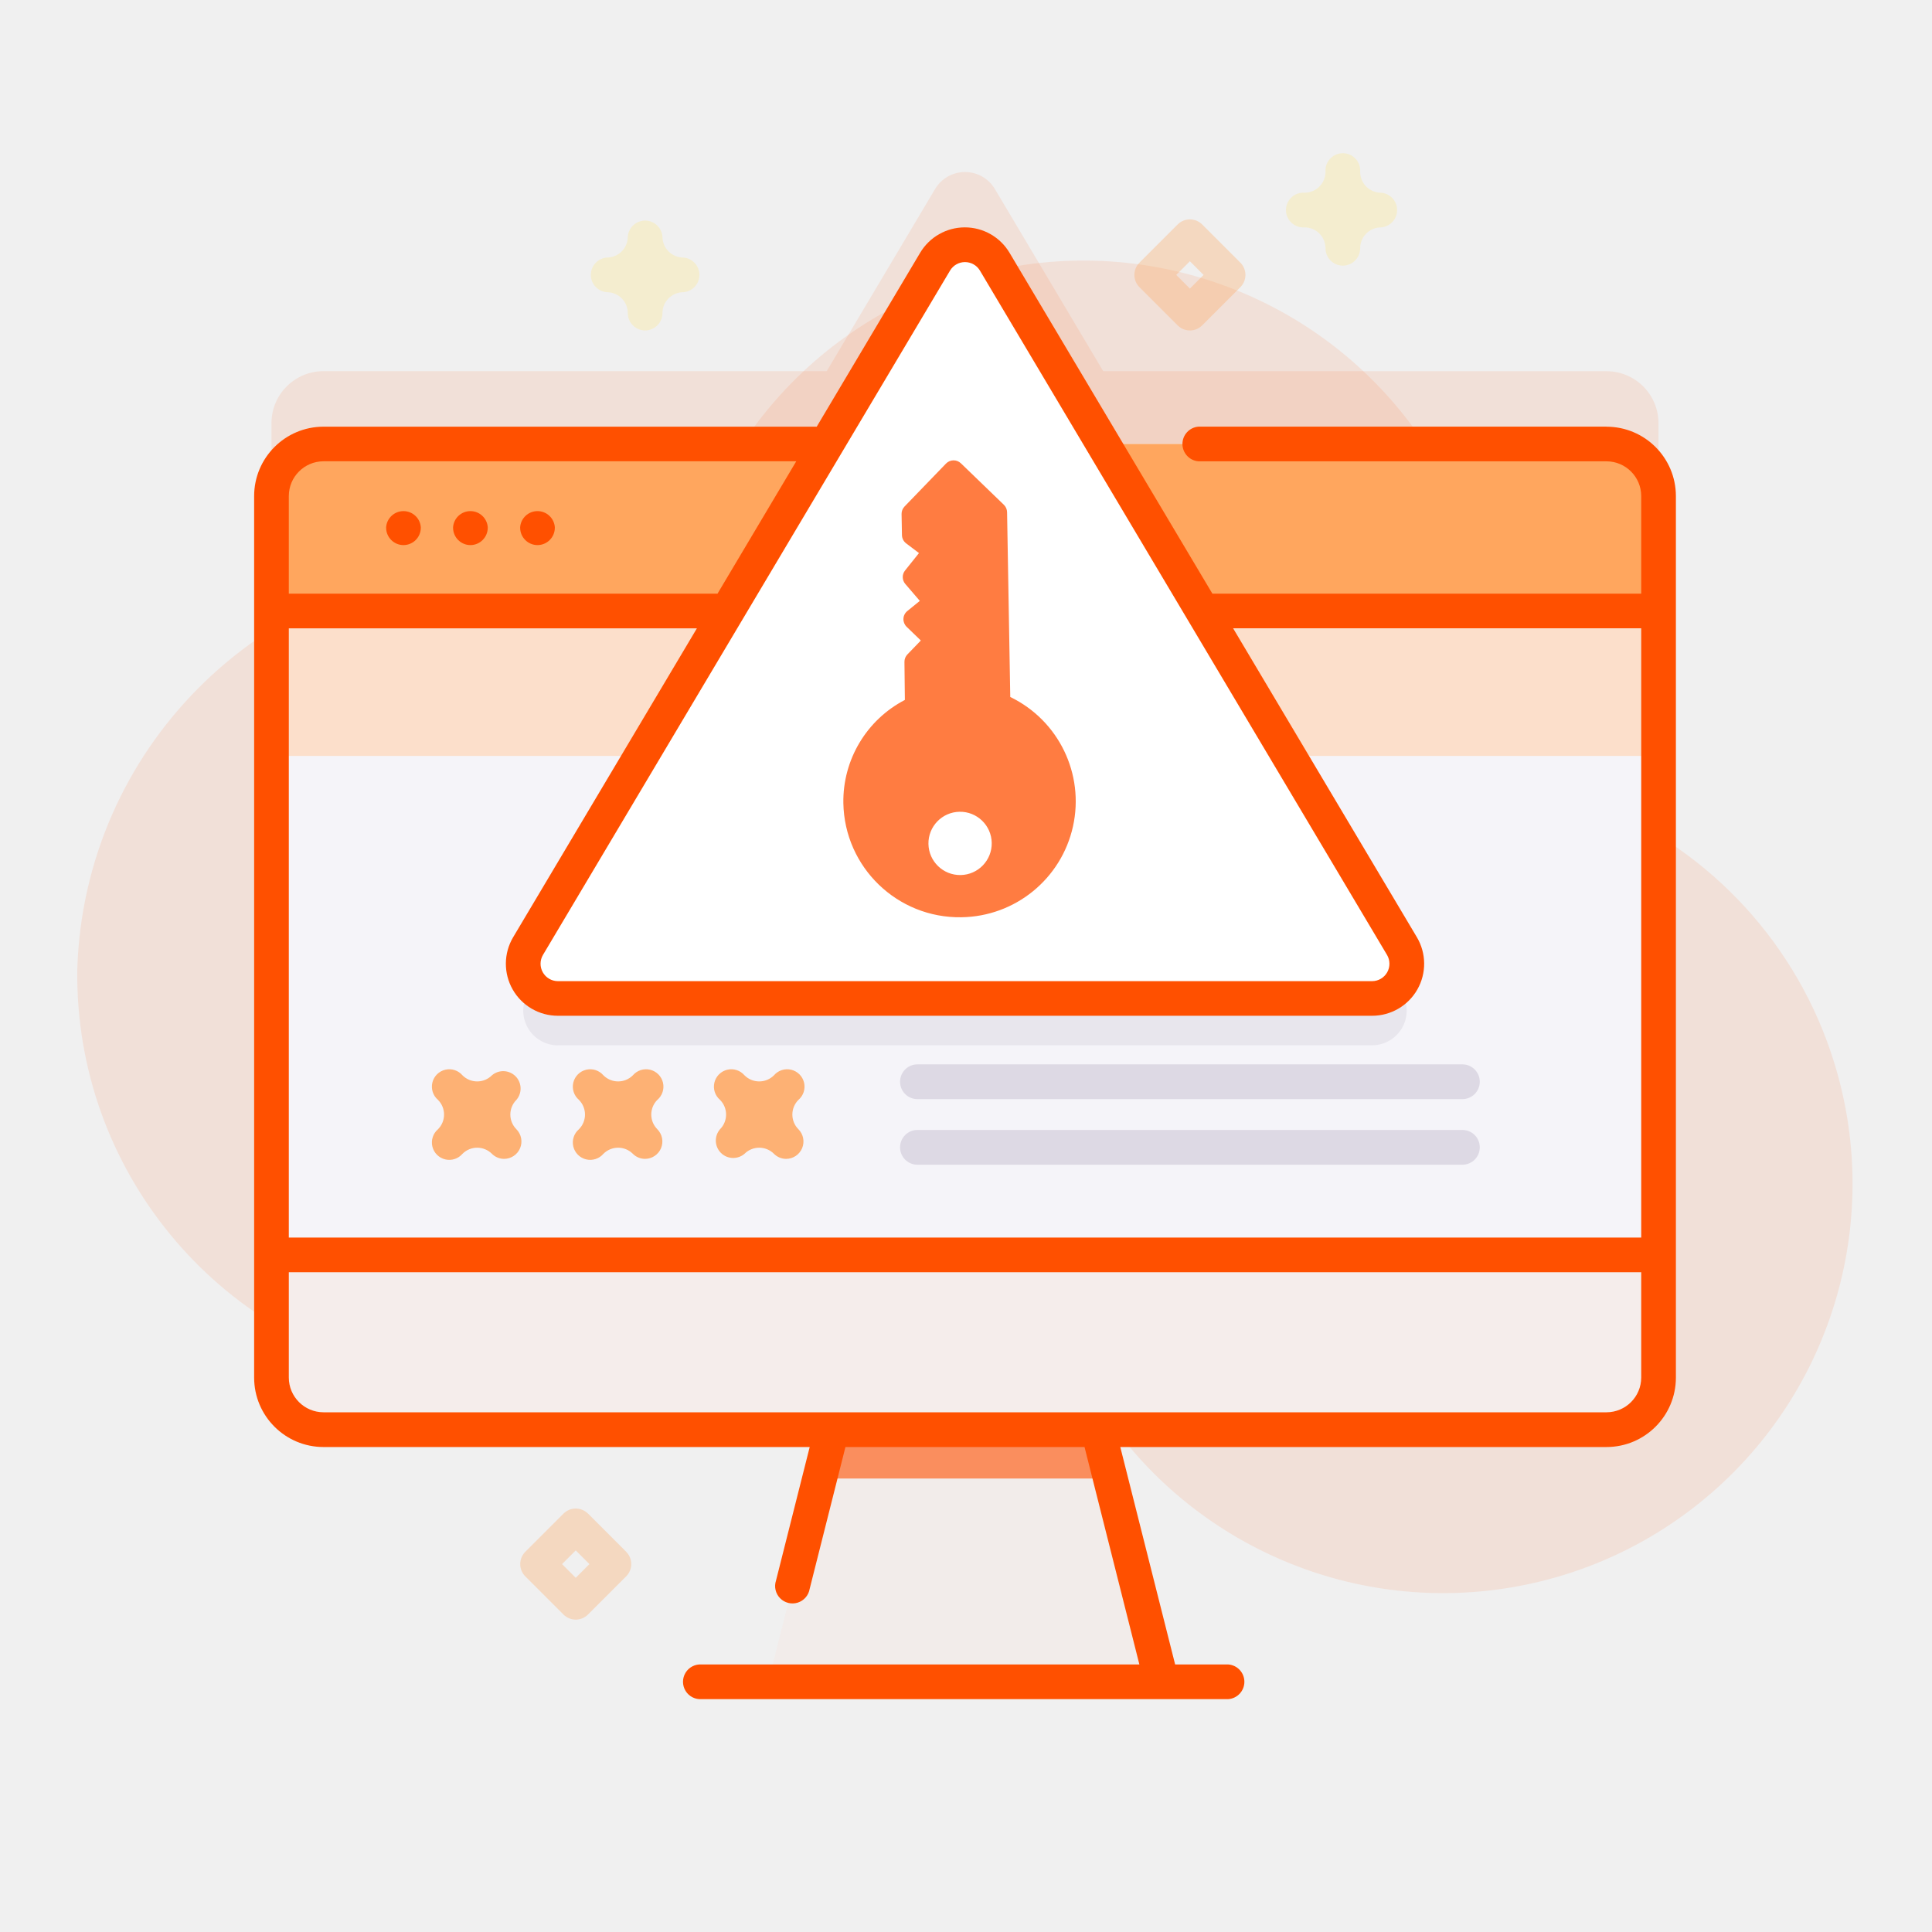
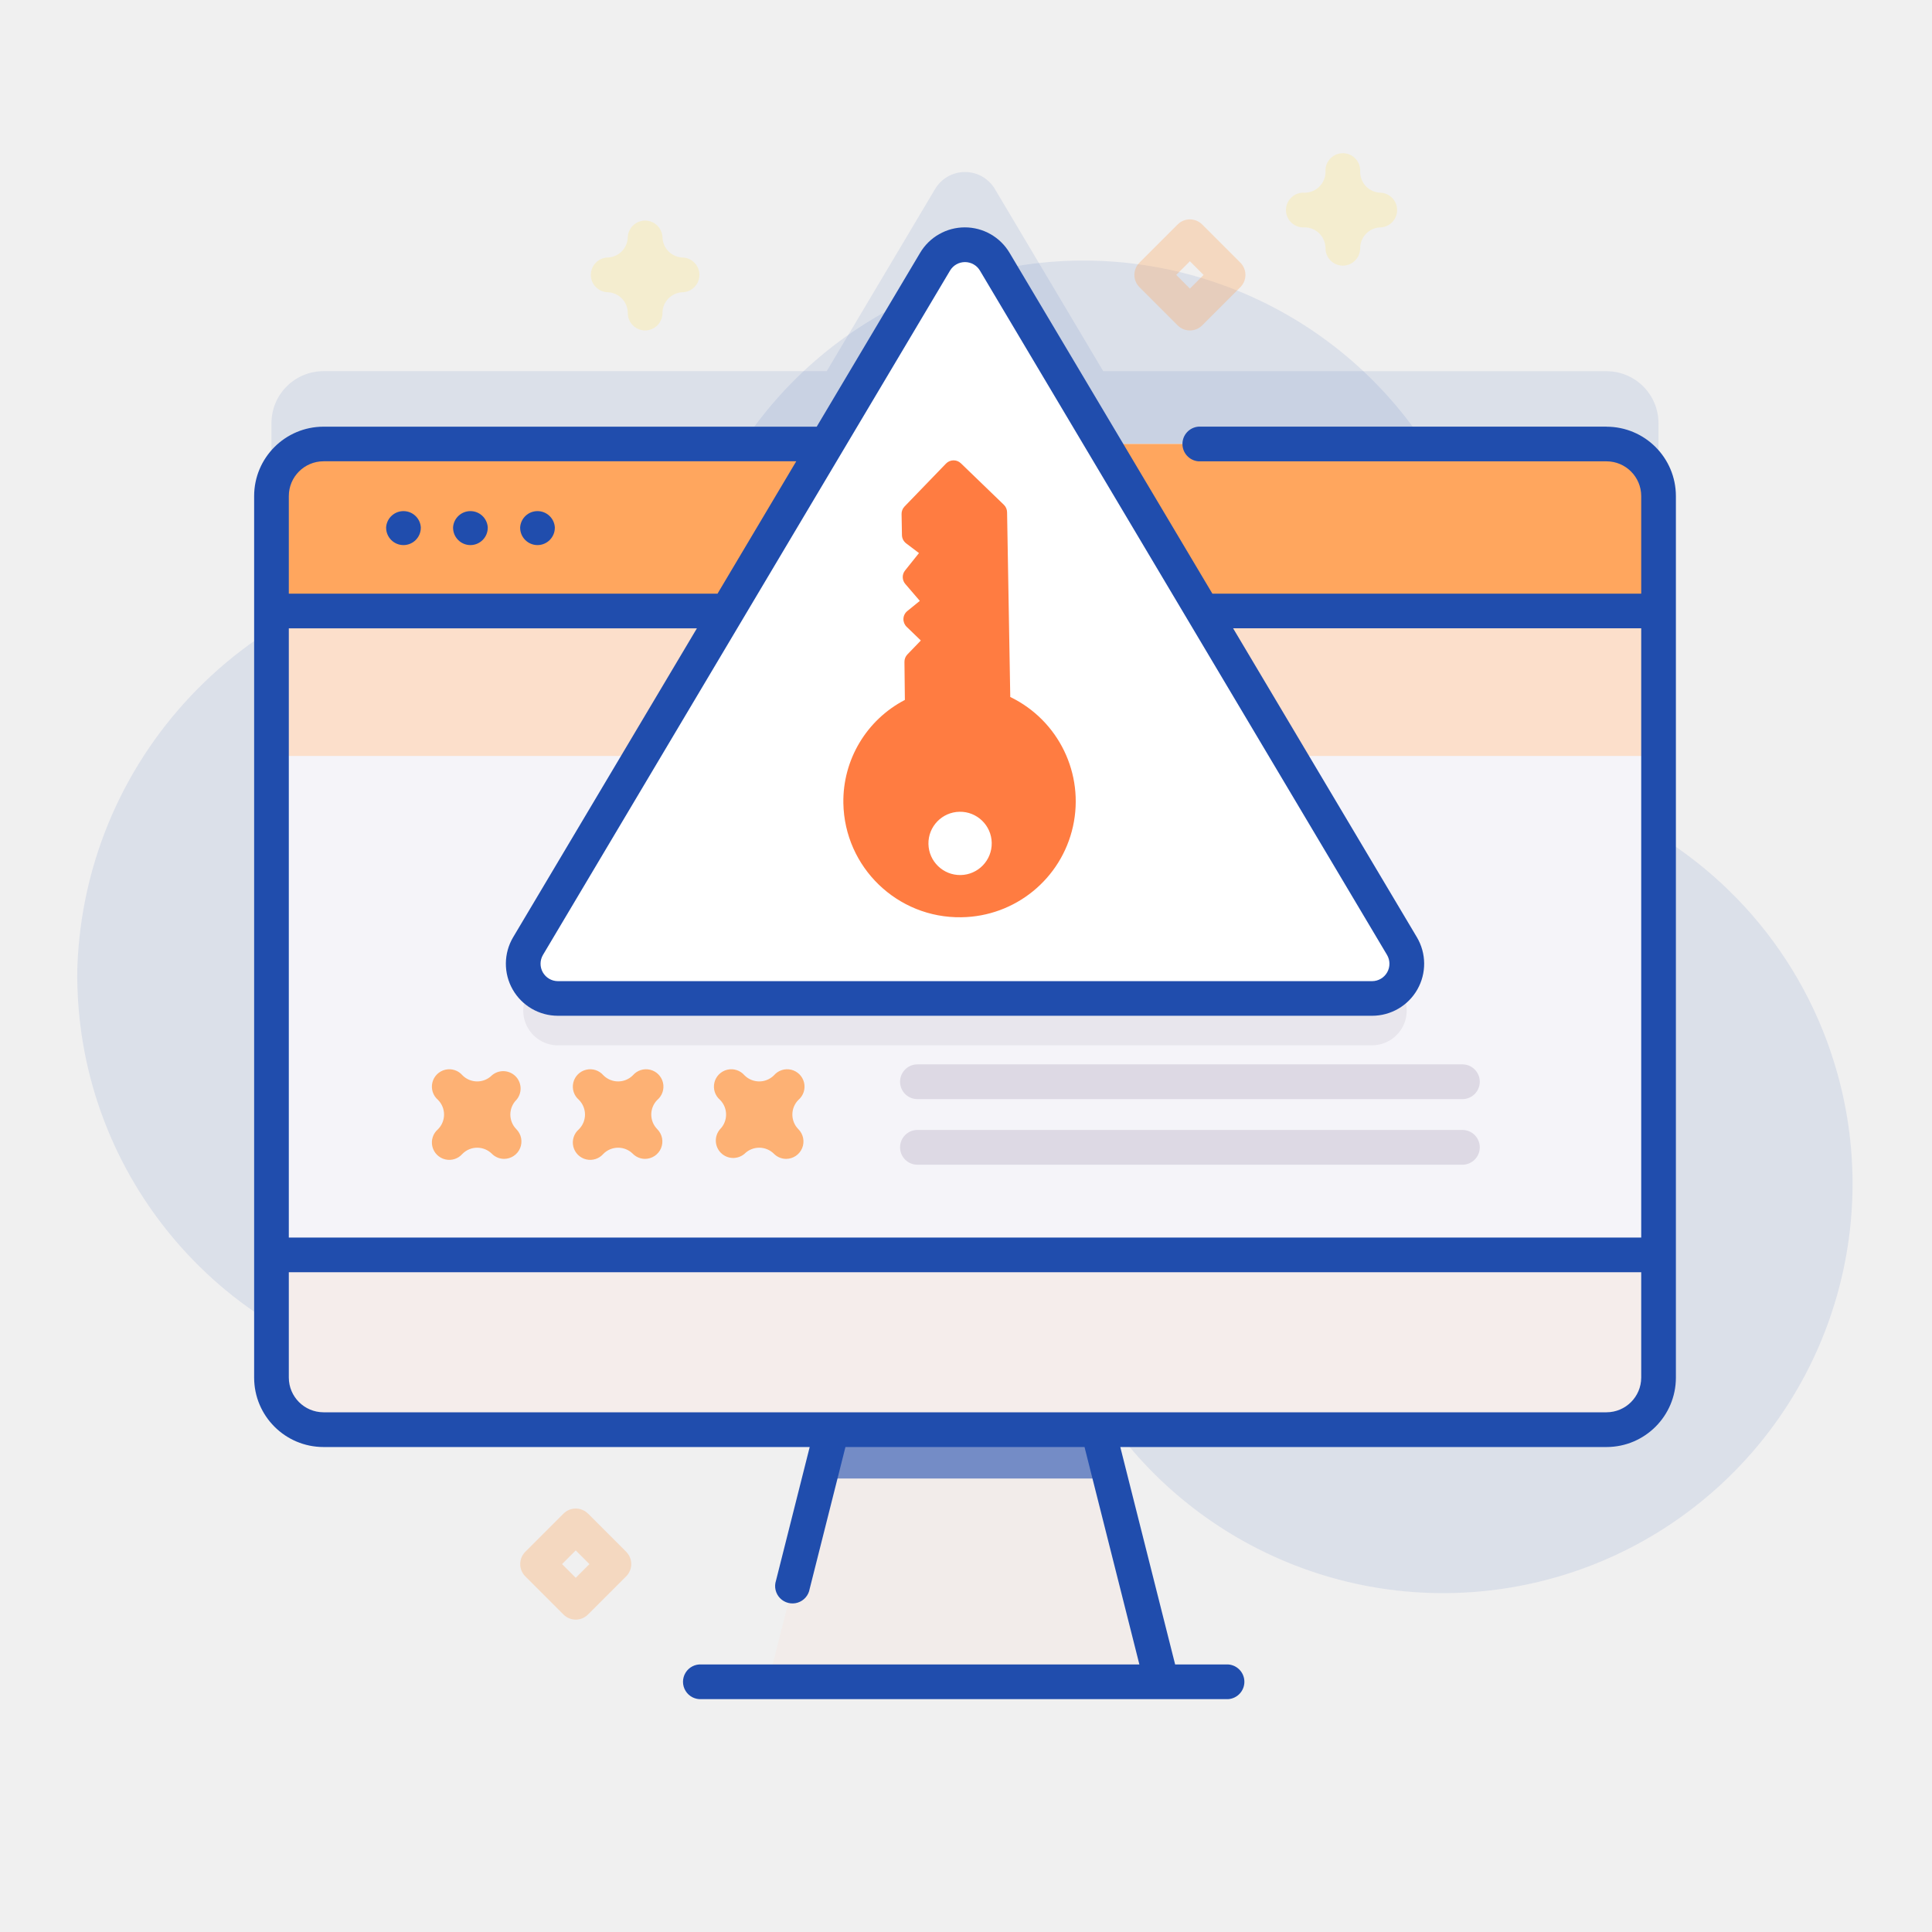
<svg xmlns="http://www.w3.org/2000/svg" version="1.1" id="passive-sts-template-illustration" class="icon" width="100" height="100" viewBox="-4 -8 100 100">
  <g id="passive-sts-template-illustration" transform="translate(0 -33.293)">
-     <path id="Path_102" class="path fill primary" d="M90.75,104.822A21.14,21.14,0,0,0,78.213,91.863a7.675,7.675,0,0,1-4.951-7.077q0-.1,0-.207A21.187,21.187,0,0,0,35.032,72.5,17.288,17.288,0,0,1,21.2,79.67q-.242,0-.485.005A21.578,21.578,0,0,0,0,100.568a21.189,21.189,0,0,0,41.086,7.566,4.336,4.336,0,0,1,5.256-2.651l.082.023a4.325,4.325,0,0,1,3.15,4.508,21.189,21.189,0,1,0,41.174-5.192Z" transform="translate(0 -25.111)" fill="#ff5000" opacity="0.1" />
-     <path id="Path_103" class="path fill primary" d="M127.792,67.986V51.3a2.693,2.693,0,0,0-2.692-2.692H99.052L93.439,39.17a1.8,1.8,0,0,0-3.085,0l-5.613,9.436H58.692A2.693,2.693,0,0,0,56,51.3V67.986Z" transform="translate(-45.949 -4.102)" fill="#ff5000" opacity="0.1" />
+     <path id="Path_102" class="path fill primary" d="M90.75,104.822A21.14,21.14,0,0,0,78.213,91.863a7.675,7.675,0,0,1-4.951-7.077q0-.1,0-.207A21.187,21.187,0,0,0,35.032,72.5,17.288,17.288,0,0,1,21.2,79.67q-.242,0-.485.005A21.578,21.578,0,0,0,0,100.568a21.189,21.189,0,0,0,41.086,7.566,4.336,4.336,0,0,1,5.256-2.651l.082.023a4.325,4.325,0,0,1,3.15,4.508,21.189,21.189,0,1,0,41.174-5.192Z" transform="translate(0 -25.111)" fill="#204dad" opacity="0.1" />
+     <path id="Path_103" class="path fill primary" d="M127.792,67.986V51.3a2.693,2.693,0,0,0-2.692-2.692H99.052L93.439,39.17a1.8,1.8,0,0,0-3.085,0l-5.613,9.436H58.692A2.693,2.693,0,0,0,56,51.3V67.986Z" transform="translate(-45.949 -4.102)" fill="#204dad" opacity="0.1" />
    <path id="Path_104" class="path fill primary" d="M219.646,399.944H199.289l4.071-16.136h12.215Z" transform="translate(-163.52 -287.604)" fill="#f5e6e0" opacity="0.4" />
-     <path id="Path_105" class="path fill primary" d="M229.122,389.426H214.071l1.418-5.618H227.7Z" transform="translate(-175.649 -287.604)" fill="#ff5000" opacity="0.6" />
+     <path id="Path_105" class="path fill primary" d="M229.122,389.426H214.071l1.418-5.618H227.7Z" transform="translate(-175.649 -287.604)" fill="#204dad" opacity="0.6" />
    <path id="Path_106" d="M127.792,119.45v45.633a2.693,2.693,0,0,1-2.692,2.692H58.692A2.693,2.693,0,0,1,56,165.083V119.45a2.693,2.693,0,0,1,2.692-2.692H125.1A2.693,2.693,0,0,1,127.792,119.45Z" transform="translate(-45.949 -68.485)" fill="#f5f4f9" />
    <path id="Path_107" d="M130.367,111.809h42.148a1.8,1.8,0,0,0,1.542-2.712L152.983,73.671a1.8,1.8,0,0,0-3.085,0L128.824,109.1a1.8,1.8,0,0,0,1.542,2.712Z" transform="translate(-105.493 -32.411)" fill="#e8e6ed" />
    <path id="Path_108" class="path fill primary" d="M127.792,132.907V119.45a2.693,2.693,0,0,0-2.692-2.692H58.692A2.693,2.693,0,0,0,56,119.45v13.457Z" transform="translate(-45.949 -68.485)" fill="#ffd5b8" opacity="0.7" />
    <path id="Path_109" class="path fill primary" d="M127.792,125.4V119.45a2.692,2.692,0,0,0-2.692-2.692H58.692A2.692,2.692,0,0,0,56,119.45V125.4Z" transform="translate(-45.949 -68.485)" fill="#ffa052" opacity="0.9" />
    <path id="Path_110" class="path fill primary" d="M56,350.616v6.352a2.692,2.692,0,0,0,2.692,2.692H125.1a2.692,2.692,0,0,0,2.692-2.692v-6.352Z" transform="translate(-45.949 -260.37)" fill="#f5e7e1" opacity="0.6" />
    <g id="Group_15" transform="translate(15.989 51.686)">
-       <path id="Path_111" class="path fill primary" d="M89.979,137.592a.9.9,0,0,1-.9-.9v-.026a.9.9,0,0,1,1.795,0v.026A.9.9,0,0,1,89.979,137.592Z" transform="translate(-89.082 -135.771)" fill="#ff5000" />
-       <path id="Path_112" class="path fill primary" d="M109.3,137.592a.9.9,0,0,1-.9-.9v-.026a.9.9,0,0,1,1.795,0v.026A.9.9,0,0,1,109.3,137.592Z" transform="translate(-104.938 -135.771)" fill="#ff5000" />
-       <path id="Path_113" class="path fill primary" d="M128.628,137.592a.9.9,0,0,1-.9-.9v-.026a.9.9,0,0,1,1.795,0v.026A.9.9,0,0,1,128.628,137.592Z" transform="translate(-120.794 -135.771)" fill="#ff5000" />
+       <path id="Path_111" class="path fill primary" d="M89.979,137.592a.9.9,0,0,1-.9-.9v-.026a.9.9,0,0,1,1.795,0v.026A.9.9,0,0,1,89.979,137.592Z" transform="translate(-89.082 -135.771)" fill="#204dad" />
+       <path id="Path_112" class="path fill primary" d="M109.3,137.592a.9.9,0,0,1-.9-.9v-.026a.9.9,0,0,1,1.795,0v.026A.9.9,0,0,1,109.3,137.592Z" transform="translate(-104.938 -135.771)" fill="#204dad" />
+       <path id="Path_113" class="path fill primary" d="M128.628,137.592a.9.9,0,0,1-.9-.9v-.026a.9.9,0,0,1,1.795,0v.026A.9.9,0,0,1,128.628,137.592Z" transform="translate(-120.794 -135.771)" fill="#204dad" />
    </g>
    <path id="Path_114" d="M130.367,98.309h42.148a1.8,1.8,0,0,0,1.542-2.712L152.983,60.171a1.8,1.8,0,0,0-3.085,0L128.824,95.6a1.8,1.8,0,0,0,1.542,2.712Z" transform="translate(-105.493 -21.334)" fill="#fff" />
-     <path id="Path_115" class="path fill primary" d="M121,64.607H99.882a.9.9,0,0,0,0,1.795H121a1.8,1.8,0,0,1,1.795,1.795v5.056H100.6l-10.5-17.644a2.692,2.692,0,0,0-4.628,0l-5.353,9H54.59A3.594,3.594,0,0,0,51,68.2v45.632a3.594,3.594,0,0,0,3.59,3.59H79.756l-1.743,6.908a.9.9,0,1,0,1.74.439l1.853-7.347H93.981l2.839,11.254H74.165a.9.9,0,1,0,0,1.795h27.257a.9.9,0,0,0,0-1.795H98.671l-2.839-11.254H121a3.594,3.594,0,0,0,3.59-3.59V68.2a3.594,3.594,0,0,0-3.59-3.59Zm1.795,10.441V106.58h-70V75.047H73.917L64.406,91.035A2.692,2.692,0,0,0,66.72,95.1h42.148a2.692,2.692,0,0,0,2.314-4.068l-9.511-15.988h21.121ZM87.022,56.526a.9.9,0,0,1,1.543,0l21.074,35.426a.9.9,0,0,1-.771,1.356H66.72a.9.9,0,0,1-.771-1.356ZM54.59,66.4H79.06l-4.075,6.851H52.795V68.2A1.8,1.8,0,0,1,54.59,66.4ZM121,115.624H54.59a1.8,1.8,0,0,1-1.795-1.795v-5.454h70v5.454A1.8,1.8,0,0,1,121,115.624Z" transform="translate(-41.846 -17.231)" fill="#ff5000" />
+     <path id="Path_115" class="path fill primary" d="M121,64.607H99.882a.9.9,0,0,0,0,1.795H121a1.8,1.8,0,0,1,1.795,1.795v5.056H100.6l-10.5-17.644a2.692,2.692,0,0,0-4.628,0l-5.353,9H54.59A3.594,3.594,0,0,0,51,68.2v45.632a3.594,3.594,0,0,0,3.59,3.59H79.756l-1.743,6.908a.9.9,0,1,0,1.74.439l1.853-7.347H93.981l2.839,11.254H74.165a.9.9,0,1,0,0,1.795h27.257a.9.9,0,0,0,0-1.795H98.671l-2.839-11.254H121a3.594,3.594,0,0,0,3.59-3.59V68.2a3.594,3.594,0,0,0-3.59-3.59Zm1.795,10.441V106.58h-70V75.047H73.917L64.406,91.035A2.692,2.692,0,0,0,66.72,95.1h42.148a2.692,2.692,0,0,0,2.314-4.068l-9.511-15.988h21.121ZM87.022,56.526a.9.9,0,0,1,1.543,0l21.074,35.426a.9.9,0,0,1-.771,1.356H66.72a.9.9,0,0,1-.771-1.356ZM54.59,66.4H79.06l-4.075,6.851H52.795V68.2A1.8,1.8,0,0,1,54.59,66.4ZM121,115.624H54.59a1.8,1.8,0,0,1-1.795-1.795v-5.454h70v5.454A1.8,1.8,0,0,1,121,115.624Z" transform="translate(-41.846 -17.231)" fill="#204dad" />
    <path id="Path_118" class="path fill primary" d="M106.238,301.951a.894.894,0,0,1-.634-.263,1.078,1.078,0,0,0-1.523,0,.9.9,0,1,1-1.269-1.269,1.077,1.077,0,0,0,0-1.523.9.9,0,1,1,1.269-1.269,1.077,1.077,0,0,0,1.523,0,.9.9,0,0,1,1.269,1.269,1.078,1.078,0,0,0,0,1.523.9.9,0,0,1-.634,1.532Z" transform="translate(-84.143 -216.675)" fill="#ffa052" opacity="0.8" />
    <path id="Path_119" class="path fill primary" d="M146.9,301.951a.894.894,0,0,1-.634-.263,1.078,1.078,0,0,0-1.523,0,.9.9,0,1,1-1.269-1.269,1.077,1.077,0,0,0,0-1.523.9.9,0,1,1,1.269-1.269,1.078,1.078,0,0,0,1.523,0,.9.9,0,1,1,1.269,1.269,1.077,1.077,0,0,0,0,1.523.9.9,0,0,1-.634,1.532Z" transform="translate(-117.51 -216.675)" fill="#ffa052" opacity="0.8" />
    <path id="Path_120" class="path fill primary" d="M187.571,301.951a.894.894,0,0,1-.634-.263,1.078,1.078,0,0,0-1.523,0,.9.9,0,0,1-1.269-1.269,1.077,1.077,0,0,0,0-1.523.9.9,0,1,1,1.269-1.269,1.078,1.078,0,0,0,1.523,0,.9.9,0,1,1,1.269,1.269,1.077,1.077,0,0,0,0,1.523.9.9,0,0,1-.634,1.532Z" transform="translate(-150.878 -216.675)" fill="#ffa052" opacity="0.8" />
    <path id="Path_121" d="M266.386,297.476H238.18a.9.9,0,0,1,0-1.8h28.206a.9.9,0,1,1,0,1.8Z" transform="translate(-194.693 -215.292)" fill="#ddd9e4" />
    <path id="Path_122" d="M266.386,316.39H238.18a.9.9,0,1,1,0-1.8h28.206a.9.9,0,1,1,0,1.8Z" transform="translate(-194.693 -230.811)" fill="#ddd9e4" />
    <path id="Path_123" class="path fill primary" d="M130.606,429.511a.9.9,0,0,1-.634-.263l-1.978-1.978a.9.9,0,0,1,0-1.269l1.978-1.978a.9.9,0,0,1,1.269,0L133.218,426a.9.9,0,0,1,0,1.269l-1.978,1.978A.9.9,0,0,1,130.606,429.511Zm-.708-2.875.708.708.708-.708-.708-.708Z" transform="translate(-104.806 -320.386)" fill="#ffa052" opacity="0.3" />
    <path id="Path_124" class="path fill primary" d="M307.722,57.735a.9.9,0,0,1-.634-.263l-1.978-1.978a.9.9,0,0,1,0-1.269l1.978-1.978a.9.9,0,0,1,1.269,0l1.978,1.978a.9.9,0,0,1,0,1.269l-1.978,1.978a.9.9,0,0,1-.634.263Zm-.708-2.875.708.708.708-.708-.708-.708Z" transform="translate(-250.133 -15.337)" fill="#ffa052" opacity="0.3" />
    <path id="Path_125" class="path fill primary" d="M351.838,39.043a.9.9,0,0,1-.9-.9,1.081,1.081,0,0,0-1.08-1.08.9.9,0,1,1,0-1.795,1.082,1.082,0,0,0,1.08-1.08.9.9,0,1,1,1.795,0,1.081,1.081,0,0,0,1.08,1.08.9.9,0,0,1,0,1.795,1.081,1.081,0,0,0-1.08,1.08A.9.9,0,0,1,351.838,39.043Z" transform="translate(-286.331)" fill="#ffe783" opacity="0.3" />
    <path id="Path_126" class="path fill primary" d="M150.628,57.735a.9.9,0,0,1-.9-.9,1.081,1.081,0,0,0-1.08-1.08.9.9,0,0,1,0-1.795,1.081,1.081,0,0,0,1.08-1.08.9.9,0,0,1,1.795,0,1.081,1.081,0,0,0,1.08,1.08.9.9,0,0,1,0,1.795,1.082,1.082,0,0,0-1.08,1.08A.9.9,0,0,1,150.628,57.735Z" transform="translate(-121.234 -15.337)" fill="#ffe783" opacity="0.3" />
    <g id="key" transform="translate(58.754 61.843) rotate(134)">
      <g id="Group_16" transform="translate(0.001 0)">
        <path id="Path_127" class="path fill primary" d="M16.886,1.756a6,6,0,0,0-9.959,6.1L.161,14.619a.546.546,0,0,0-.16.386v3.09a.546.546,0,0,0,.546.546h3.09a.546.546,0,0,0,.386-.16l.772-.773a.546.546,0,0,0,.156-.449l-.1-.83,1.15-.108a.545.545,0,0,0,.492-.492l.108-1.15.83.1a.537.537,0,0,0,.426-.134.548.548,0,0,0,.183-.408V13.216h1a.546.546,0,0,0,.386-.16l1.4-1.382a5.914,5.914,0,0,0,6.056-1.422A6.014,6.014,0,0,0,16.886,1.756ZM15.341,5.618a1.638,1.638,0,1,1,0-2.317A1.64,1.64,0,0,1,15.341,5.618Z" transform="translate(-0.001 0)" fill="#ff7c41" />
      </g>
    </g>
  </g>
</svg>
